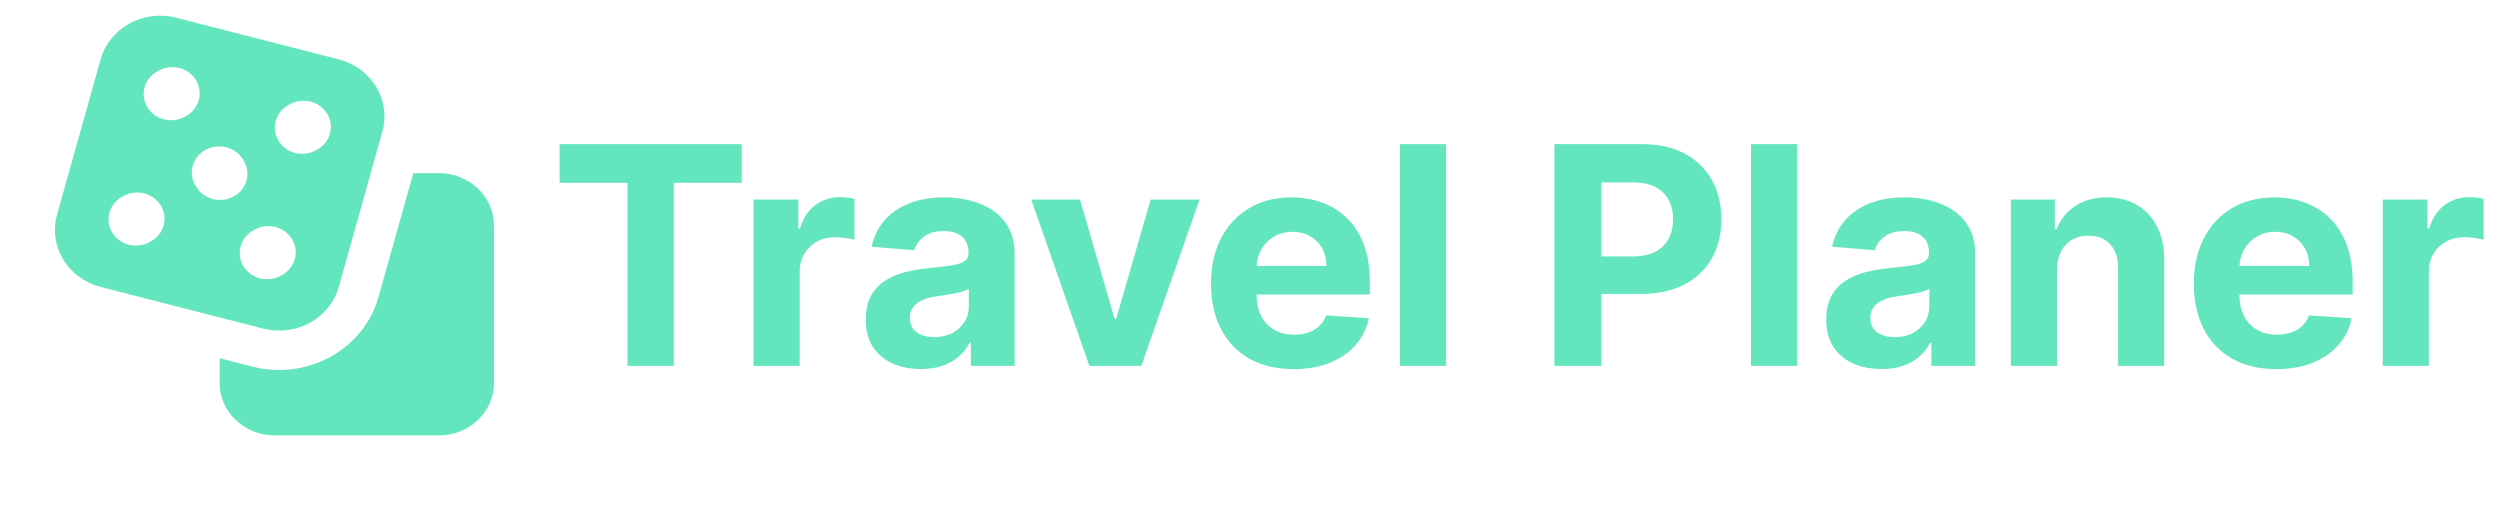
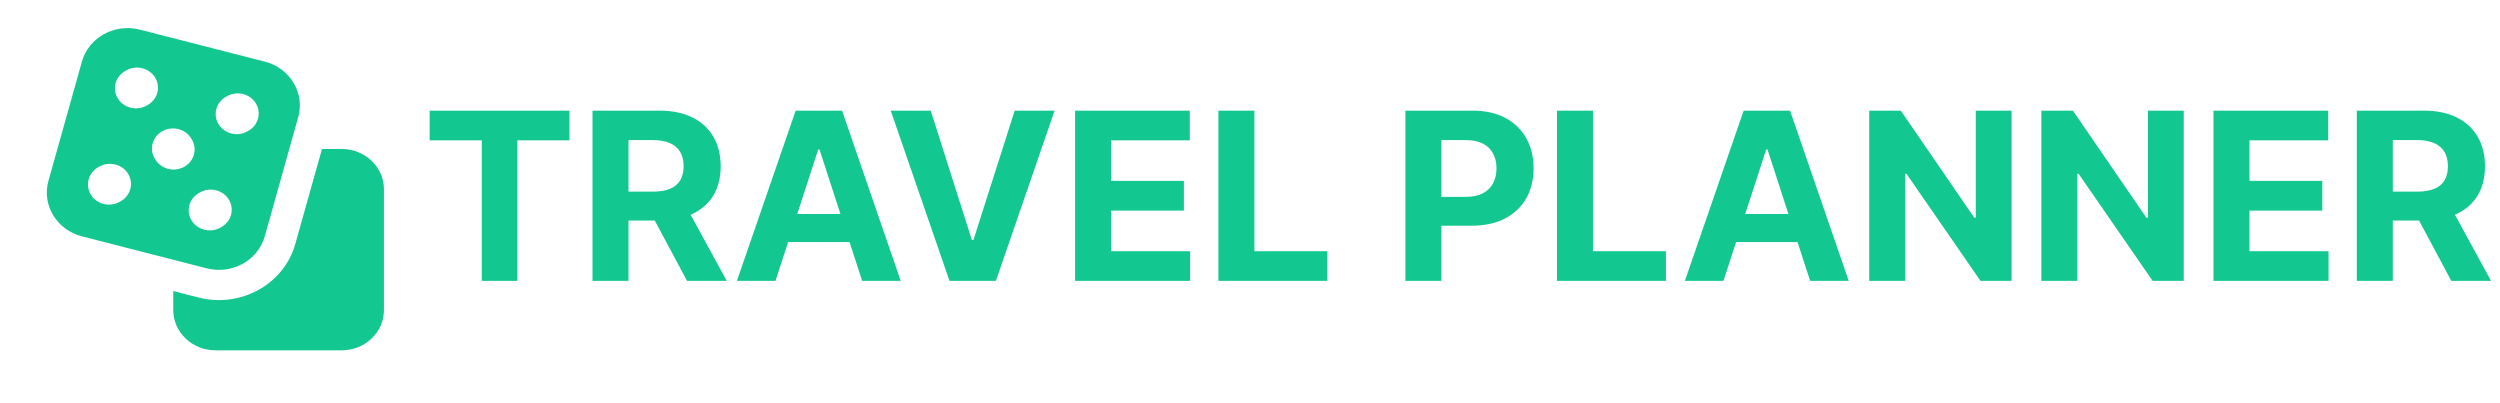
- <svg xmlns="http://www.w3.org/2000/svg" width="205" height="43" viewBox="0 0 205 43" fill="none">
-   <path d="M14.442 1.455C11.742 0.762 8.965 2.294 8.248 4.874L4.676 17.606C3.952 20.186 5.555 22.84 8.255 23.532L21.579 26.945C24.279 27.637 27.056 26.106 27.78 23.526L31.352 10.794C32.077 8.214 30.473 5.56 27.773 4.868L14.442 1.455ZM16.059 15.275C15.63 14.61 15.616 13.77 16.017 13.091C16.418 12.413 17.177 11.996 18 12.003C18.816 12.01 19.561 12.44 19.955 13.125C20.384 13.79 20.398 14.63 19.997 15.309C19.596 15.987 18.837 16.404 18.014 16.397C17.198 16.39 16.453 15.96 16.059 15.275ZM10.069 16.101C10.765 15.692 11.644 15.678 12.354 16.061C13.064 16.444 13.5 17.17 13.493 17.956C13.486 18.735 13.036 19.447 12.319 19.824C11.623 20.233 10.744 20.247 10.034 19.864C9.323 19.481 8.887 18.755 8.895 17.969C8.902 17.19 9.352 16.478 10.069 16.101ZM23.077 22.578C22.381 22.988 21.502 23.002 20.791 22.619C20.081 22.236 19.645 21.51 19.652 20.724C19.659 19.945 20.109 19.232 20.827 18.856C21.523 18.446 22.402 18.433 23.112 18.816C23.822 19.199 24.258 19.924 24.251 20.71C24.244 21.49 23.794 22.202 23.077 22.578ZM23.709 8.576C24.405 8.167 25.284 8.153 25.994 8.536C26.705 8.919 27.141 9.645 27.134 10.431C27.127 11.21 26.677 11.922 25.959 12.299C25.263 12.708 24.384 12.722 23.674 12.339C22.964 11.956 22.528 11.23 22.535 10.444C22.542 9.665 22.992 8.953 23.709 8.576ZM15.202 9.544C14.505 9.954 13.627 9.967 12.916 9.584C12.206 9.201 11.77 8.476 11.777 7.69C11.784 6.91 12.234 6.198 12.952 5.822C13.648 5.412 14.527 5.398 15.237 5.781C15.947 6.164 16.383 6.89 16.376 7.676C16.369 8.455 15.919 9.168 15.202 9.544ZM33.891 14.2L31.036 24.359C29.827 28.659 25.2 31.212 20.7 30.063L18.007 29.371V31.4C18.007 33.772 20.025 35.7 22.507 35.7H36.007C38.489 35.7 40.507 33.772 40.507 31.4V18.5C40.507 16.128 38.489 14.2 36.007 14.2H33.891Z" fill="#63E6BE" />
-   <path d="M45.888 14.988V11.818H60.82V14.988H55.254V30H51.454V14.988H45.888ZM61.792 30V16.364H65.459V18.743H65.601C65.85 17.896 66.267 17.257 66.853 16.825C67.439 16.387 68.114 16.168 68.877 16.168C69.066 16.168 69.27 16.18 69.49 16.204C69.709 16.227 69.901 16.26 70.067 16.302V19.657C69.889 19.604 69.643 19.557 69.33 19.515C69.016 19.474 68.729 19.453 68.469 19.453C67.912 19.453 67.415 19.575 66.977 19.817C66.545 20.054 66.202 20.385 65.947 20.811C65.699 21.238 65.574 21.729 65.574 22.285V30H61.792ZM75.52 30.258C74.65 30.258 73.874 30.107 73.194 29.805C72.513 29.497 71.975 29.044 71.578 28.446C71.187 27.843 70.992 27.091 70.992 26.191C70.992 25.434 71.131 24.798 71.409 24.283C71.688 23.768 72.066 23.354 72.546 23.04C73.025 22.726 73.57 22.489 74.179 22.329C74.795 22.17 75.44 22.057 76.115 21.992C76.908 21.909 77.547 21.832 78.032 21.761C78.517 21.684 78.87 21.572 79.089 21.424C79.308 21.276 79.417 21.057 79.417 20.767V20.714C79.417 20.151 79.24 19.716 78.885 19.409C78.535 19.101 78.038 18.947 77.393 18.947C76.712 18.947 76.171 19.098 75.768 19.4C75.366 19.696 75.1 20.069 74.969 20.518L71.472 20.234C71.649 19.406 71.998 18.69 72.519 18.086C73.04 17.476 73.712 17.009 74.534 16.683C75.363 16.352 76.322 16.186 77.411 16.186C78.168 16.186 78.893 16.275 79.586 16.452C80.284 16.63 80.903 16.905 81.441 17.278C81.986 17.651 82.415 18.13 82.729 18.716C83.042 19.296 83.199 19.992 83.199 20.803V30H79.612V28.109H79.506C79.287 28.535 78.994 28.911 78.627 29.236C78.26 29.556 77.819 29.808 77.304 29.991C76.789 30.169 76.195 30.258 75.52 30.258ZM76.603 27.647C77.159 27.647 77.65 27.538 78.077 27.319C78.503 27.094 78.837 26.792 79.08 26.413C79.323 26.035 79.444 25.605 79.444 25.126V23.679C79.325 23.756 79.163 23.827 78.956 23.892C78.754 23.951 78.526 24.008 78.272 24.061C78.017 24.108 77.763 24.152 77.508 24.194C77.254 24.229 77.023 24.262 76.816 24.291C76.372 24.357 75.984 24.46 75.653 24.602C75.322 24.744 75.064 24.937 74.881 25.179C74.697 25.416 74.605 25.712 74.605 26.067C74.605 26.582 74.792 26.976 75.165 27.248C75.543 27.514 76.023 27.647 76.603 27.647ZM98.358 16.364L93.591 30H89.329L84.562 16.364H88.557L91.389 26.12H91.531L94.354 16.364H98.358ZM106.068 30.266C104.666 30.266 103.458 29.982 102.446 29.414C101.44 28.84 100.665 28.029 100.12 26.982C99.576 25.928 99.303 24.682 99.303 23.244C99.303 21.841 99.576 20.61 100.12 19.551C100.665 18.491 101.431 17.666 102.42 17.074C103.414 16.482 104.58 16.186 105.918 16.186C106.817 16.186 107.655 16.331 108.43 16.621C109.211 16.905 109.892 17.334 110.472 17.908C111.058 18.483 111.514 19.204 111.839 20.075C112.165 20.939 112.327 21.951 112.327 23.111V24.149H100.813V21.806H108.767C108.767 21.261 108.649 20.779 108.412 20.359C108.175 19.938 107.847 19.61 107.427 19.373C107.012 19.131 106.53 19.009 105.98 19.009C105.406 19.009 104.897 19.142 104.453 19.409C104.015 19.669 103.671 20.021 103.423 20.465C103.174 20.903 103.047 21.392 103.041 21.93V24.158C103.041 24.833 103.165 25.416 103.414 25.907C103.668 26.399 104.027 26.777 104.488 27.044C104.95 27.31 105.497 27.443 106.131 27.443C106.551 27.443 106.936 27.384 107.285 27.266C107.634 27.147 107.933 26.97 108.181 26.733C108.43 26.496 108.619 26.206 108.75 25.863L112.247 26.094C112.07 26.934 111.706 27.668 111.155 28.296C110.611 28.917 109.907 29.402 109.043 29.751C108.184 30.095 107.193 30.266 106.068 30.266ZM118.577 11.818V30H114.795V11.818H118.577ZM127.464 30V11.818H134.637C136.016 11.818 137.191 12.082 138.162 12.608C139.132 13.129 139.872 13.854 140.381 14.783C140.896 15.707 141.154 16.772 141.154 17.979C141.154 19.187 140.893 20.252 140.372 21.175C139.852 22.099 139.097 22.818 138.109 23.333C137.126 23.848 135.936 24.105 134.54 24.105H129.968V21.024H133.918C134.658 21.024 135.268 20.897 135.747 20.643C136.232 20.382 136.593 20.024 136.83 19.569C137.073 19.107 137.194 18.577 137.194 17.979C137.194 17.376 137.073 16.849 136.83 16.399C136.593 15.943 136.232 15.591 135.747 15.343C135.262 15.088 134.646 14.961 133.9 14.961H131.308V30H127.464ZM147.362 11.818V30H143.58V11.818H147.362ZM154.28 30.258C153.41 30.258 152.634 30.107 151.954 29.805C151.273 29.497 150.734 29.044 150.338 28.446C149.947 27.843 149.752 27.091 149.752 26.191C149.752 25.434 149.891 24.798 150.169 24.283C150.447 23.768 150.826 23.354 151.305 23.04C151.785 22.726 152.329 22.489 152.939 22.329C153.555 22.17 154.2 22.057 154.874 21.992C155.667 21.909 156.307 21.832 156.792 21.761C157.277 21.684 157.629 21.572 157.848 21.424C158.067 21.276 158.177 21.057 158.177 20.767V20.714C158.177 20.151 157.999 19.716 157.644 19.409C157.295 19.101 156.798 18.947 156.153 18.947C155.472 18.947 154.931 19.098 154.528 19.4C154.126 19.696 153.859 20.069 153.729 20.518L150.231 20.234C150.409 19.406 150.758 18.69 151.279 18.086C151.8 17.476 152.471 17.009 153.294 16.683C154.123 16.352 155.082 16.186 156.171 16.186C156.928 16.186 157.653 16.275 158.346 16.452C159.044 16.63 159.662 16.905 160.201 17.278C160.746 17.651 161.175 18.13 161.488 18.716C161.802 19.296 161.959 19.992 161.959 20.803V30H158.372V28.109H158.266C158.047 28.535 157.754 28.911 157.387 29.236C157.02 29.556 156.579 29.808 156.064 29.991C155.549 30.169 154.954 30.258 154.28 30.258ZM155.363 27.647C155.919 27.647 156.41 27.538 156.836 27.319C157.263 27.094 157.597 26.792 157.84 26.413C158.082 26.035 158.204 25.605 158.204 25.126V23.679C158.085 23.756 157.922 23.827 157.715 23.892C157.514 23.951 157.286 24.008 157.032 24.061C156.777 24.108 156.523 24.152 156.268 24.194C156.014 24.229 155.783 24.262 155.576 24.291C155.132 24.357 154.744 24.46 154.413 24.602C154.081 24.744 153.824 24.937 153.64 25.179C153.457 25.416 153.365 25.712 153.365 26.067C153.365 26.582 153.552 26.976 153.924 27.248C154.303 27.514 154.783 27.647 155.363 27.647ZM168.675 22.116V30H164.893V16.364H168.497V18.77H168.657C168.959 17.976 169.465 17.349 170.175 16.887C170.886 16.42 171.747 16.186 172.759 16.186C173.706 16.186 174.531 16.393 175.236 16.808C175.94 17.222 176.487 17.814 176.878 18.583C177.269 19.347 177.464 20.258 177.464 21.317V30H173.682V21.992C173.688 21.158 173.475 20.507 173.043 20.039C172.611 19.566 172.016 19.329 171.258 19.329C170.749 19.329 170.3 19.438 169.909 19.657C169.524 19.876 169.222 20.196 169.003 20.616C168.79 21.03 168.681 21.53 168.675 22.116ZM186.659 30.266C185.257 30.266 184.049 29.982 183.037 29.414C182.031 28.84 181.256 28.029 180.711 26.982C180.167 25.928 179.894 24.682 179.894 23.244C179.894 21.841 180.167 20.61 180.711 19.551C181.256 18.491 182.022 17.666 183.01 17.074C184.005 16.482 185.171 16.186 186.508 16.186C187.408 16.186 188.245 16.331 189.021 16.621C189.802 16.905 190.483 17.334 191.063 17.908C191.649 18.483 192.104 19.204 192.43 20.075C192.755 20.939 192.918 21.951 192.918 23.111V24.149H181.404V21.806H189.358C189.358 21.261 189.24 20.779 189.003 20.359C188.766 19.938 188.438 19.61 188.018 19.373C187.603 19.131 187.121 19.009 186.57 19.009C185.996 19.009 185.487 19.142 185.044 19.409C184.606 19.669 184.262 20.021 184.014 20.465C183.765 20.903 183.638 21.392 183.632 21.93V24.158C183.632 24.833 183.756 25.416 184.005 25.907C184.259 26.399 184.617 26.777 185.079 27.044C185.541 27.31 186.088 27.443 186.721 27.443C187.142 27.443 187.526 27.384 187.876 27.266C188.225 27.147 188.524 26.97 188.772 26.733C189.021 26.496 189.21 26.206 189.34 25.863L192.838 26.094C192.661 26.934 192.297 27.668 191.746 28.296C191.202 28.917 190.497 29.402 189.633 29.751C188.775 30.095 187.784 30.266 186.659 30.266ZM195.386 30V16.364H199.053V18.743H199.195C199.443 17.896 199.861 17.257 200.447 16.825C201.032 16.387 201.707 16.168 202.471 16.168C202.66 16.168 202.864 16.18 203.083 16.204C203.302 16.227 203.495 16.26 203.66 16.302V19.657C203.483 19.604 203.237 19.557 202.923 19.515C202.61 19.474 202.323 19.453 202.062 19.453C201.506 19.453 201.009 19.575 200.571 19.817C200.139 20.054 199.796 20.385 199.541 20.811C199.292 21.238 199.168 21.729 199.168 22.285V30H195.386Z" fill="#63E6BE" />
+ <svg xmlns="http://www.w3.org/2000/svg" width="267" height="43" viewBox="0 0 267 43" fill="none">
+   <path d="M14.94 3.166C12.24 2.474 9.463 4.006 8.746 6.586L5.174 19.318C4.45 21.898 6.053 24.552 8.753 25.244L22.077 28.657C24.777 29.349 27.554 27.817 28.279 25.237L31.851 12.505C32.575 9.925 30.972 7.271 28.272 6.579L14.94 3.166ZM16.558 16.987C16.129 16.322 16.115 15.482 16.515 14.803C16.916 14.124 17.675 13.708 18.498 13.715C19.314 13.721 20.059 14.151 20.453 14.837C20.882 15.502 20.896 16.342 20.495 17.02C20.094 17.699 19.335 18.116 18.512 18.109C17.697 18.102 16.951 17.672 16.558 16.987ZM10.567 17.813C11.263 17.403 12.142 17.39 12.852 17.773C13.562 18.156 13.998 18.881 13.991 19.668C13.984 20.447 13.534 21.159 12.817 21.535C12.121 21.945 11.242 21.959 10.532 21.576C9.822 21.193 9.386 20.467 9.393 19.681C9.4 18.901 9.85 18.189 10.567 17.813ZM23.575 24.29C22.879 24.7 22 24.713 21.29 24.33C20.579 23.947 20.143 23.222 20.151 22.436C20.158 21.656 20.608 20.944 21.325 20.568C22.021 20.158 22.9 20.145 23.61 20.527C24.32 20.91 24.756 21.636 24.749 22.422C24.742 23.201 24.292 23.914 23.575 24.29ZM24.208 10.288C24.904 9.878 25.783 9.865 26.493 10.248C27.203 10.631 27.639 11.356 27.632 12.143C27.625 12.922 27.175 13.634 26.458 14.01C25.762 14.42 24.883 14.434 24.172 14.051C23.462 13.668 23.026 12.942 23.033 12.156C23.04 11.377 23.49 10.664 24.208 10.288ZM15.7 11.256C15.004 11.665 14.125 11.679 13.415 11.296C12.704 10.913 12.268 10.187 12.275 9.401C12.283 8.622 12.733 7.91 13.45 7.533C14.146 7.124 15.025 7.11 15.735 7.493C16.445 7.876 16.881 8.602 16.874 9.388C16.867 10.167 16.417 10.879 15.7 11.256ZM34.389 15.912L31.534 26.07C30.325 30.37 25.698 32.924 21.198 31.775L18.505 31.083V33.112C18.505 35.483 20.523 37.412 23.005 37.412H36.505C38.987 37.412 41.005 35.483 41.005 33.112V20.212C41.005 17.84 38.987 15.912 36.505 15.912H34.389Z" fill="#13C791" />
+   <path d="M45.888 14.988V11.818H60.82V14.988H55.254V30H51.454V14.988H45.888ZM63.279 30V11.818H70.453C71.826 11.818 72.998 12.064 73.968 12.555C74.945 13.04 75.688 13.73 76.197 14.624C76.712 15.511 76.969 16.556 76.969 17.758C76.969 18.965 76.709 20.004 76.188 20.874C75.667 21.738 74.912 22.401 73.924 22.862C72.942 23.324 71.752 23.555 70.355 23.555H65.552V20.465H69.734C70.468 20.465 71.077 20.365 71.562 20.163C72.048 19.962 72.409 19.66 72.646 19.258C72.888 18.855 73.01 18.355 73.01 17.758C73.01 17.154 72.888 16.645 72.646 16.23C72.409 15.816 72.045 15.502 71.554 15.289C71.068 15.07 70.456 14.961 69.716 14.961H67.124V30H63.279ZM73.098 21.726L77.617 30H73.374L68.952 21.726H73.098ZM82.82 30H78.7L84.977 11.818H89.931L96.198 30H92.079L87.525 15.973H87.383L82.82 30ZM82.562 22.853H92.292V25.854H82.562V22.853ZM99.401 11.818L103.796 25.632H103.964L108.368 11.818H112.629L106.361 30H101.408L95.131 11.818H99.401ZM114.818 30V11.818H127.069V14.988H118.662V19.32H126.439V22.489H118.662V26.831H127.104V30H114.818ZM130.125 30V11.818H133.969V26.831H141.764V30H130.125ZM150.096 30V11.818H157.269C158.648 11.818 159.823 12.082 160.794 12.608C161.764 13.129 162.504 13.854 163.013 14.783C163.528 15.707 163.786 16.772 163.786 17.979C163.786 19.187 163.525 20.252 163.004 21.175C162.483 22.099 161.729 22.818 160.74 23.333C159.758 23.848 158.568 24.105 157.172 24.105H152.599V21.024H156.55C157.29 21.024 157.9 20.897 158.379 20.643C158.864 20.382 159.225 20.024 159.462 19.569C159.705 19.107 159.826 18.577 159.826 17.979C159.826 17.376 159.705 16.849 159.462 16.399C159.225 15.943 158.864 15.591 158.379 15.343C157.894 15.088 157.278 14.961 156.532 14.961H153.94V30H150.096ZM166.282 30V11.818H170.127V26.831H177.921V30H166.282ZM184.065 30H179.945L186.222 11.818H191.176L197.444 30H193.324L188.77 15.973H188.628L184.065 30ZM183.807 22.853H193.537V25.854H183.807V22.853ZM214.84 11.818V30H211.519L203.609 18.556H203.476V30H199.632V11.818H203.006L210.854 23.253H211.013V11.818H214.84ZM233.224 11.818V30H229.903L221.993 18.556H221.86V30H218.016V11.818H221.389L229.237 23.253H229.397V11.818H233.224ZM236.4 30V11.818H248.651V14.988H240.244V19.32H248.021V22.489H240.244V26.831H248.687V30H236.4ZM251.707 30V11.818H258.881C260.254 11.818 261.425 12.064 262.396 12.555C263.373 13.04 264.115 13.73 264.624 14.624C265.139 15.511 265.397 16.556 265.397 17.758C265.397 18.965 265.136 20.004 264.616 20.874C264.095 21.738 263.34 22.401 262.352 22.862C261.369 23.324 260.18 23.555 258.783 23.555H253.98V20.465H258.161C258.895 20.465 259.505 20.365 259.99 20.163C260.476 19.962 260.837 19.66 261.073 19.258C261.316 18.855 261.437 18.355 261.437 17.758C261.437 17.154 261.316 16.645 261.073 16.23C260.837 15.816 260.473 15.502 259.981 15.289C259.496 15.07 258.883 14.961 258.144 14.961H255.551V30H251.707ZM261.526 21.726L266.045 30H261.801L257.38 21.726H261.526Z" fill="#13C791" />
</svg>
